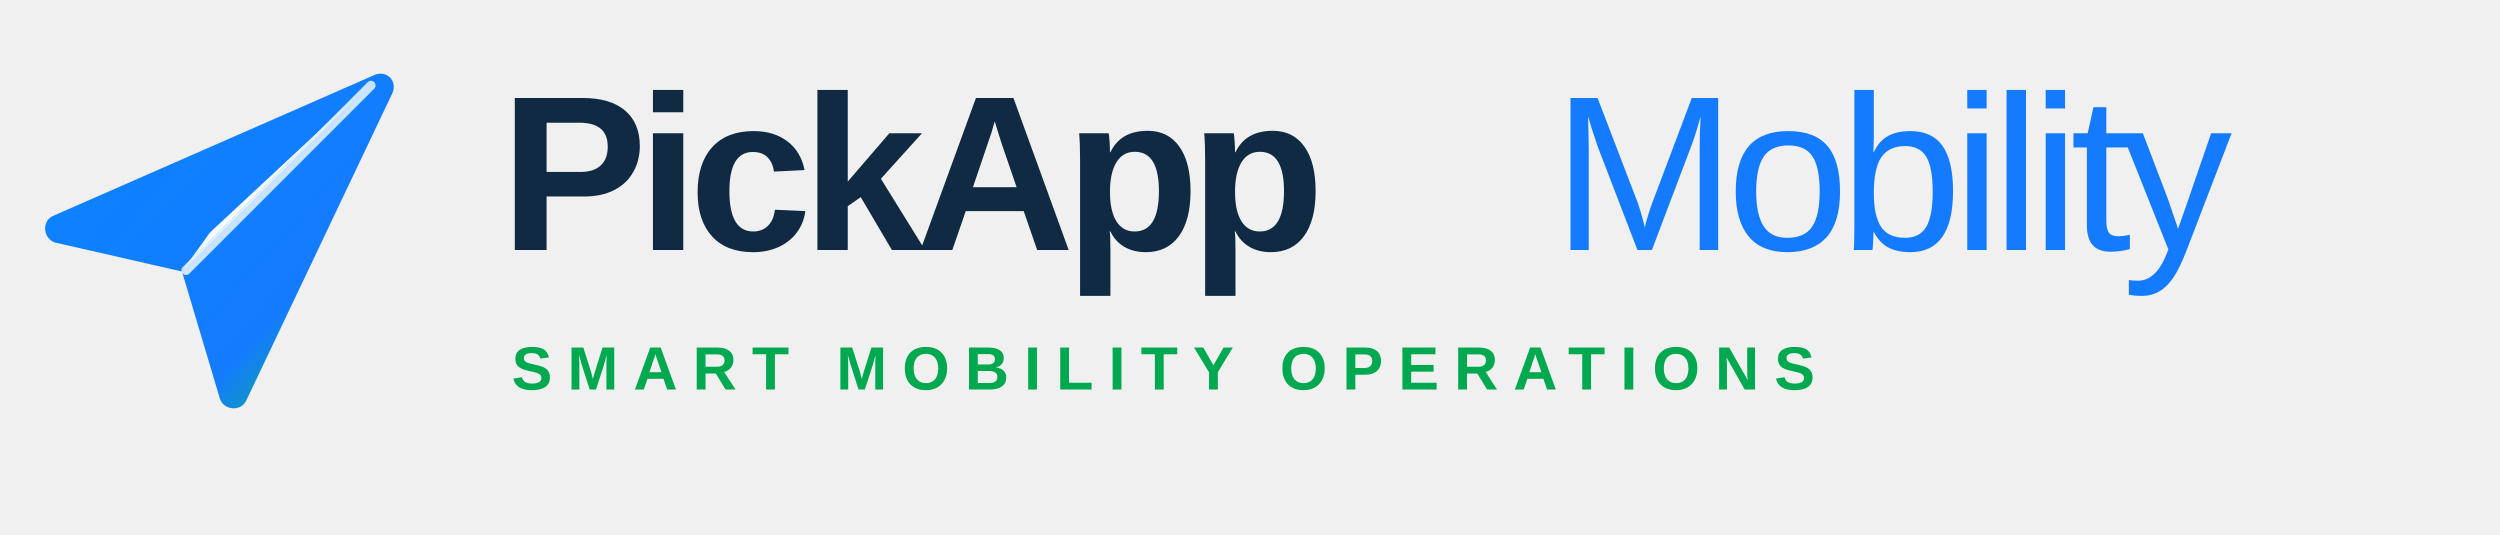
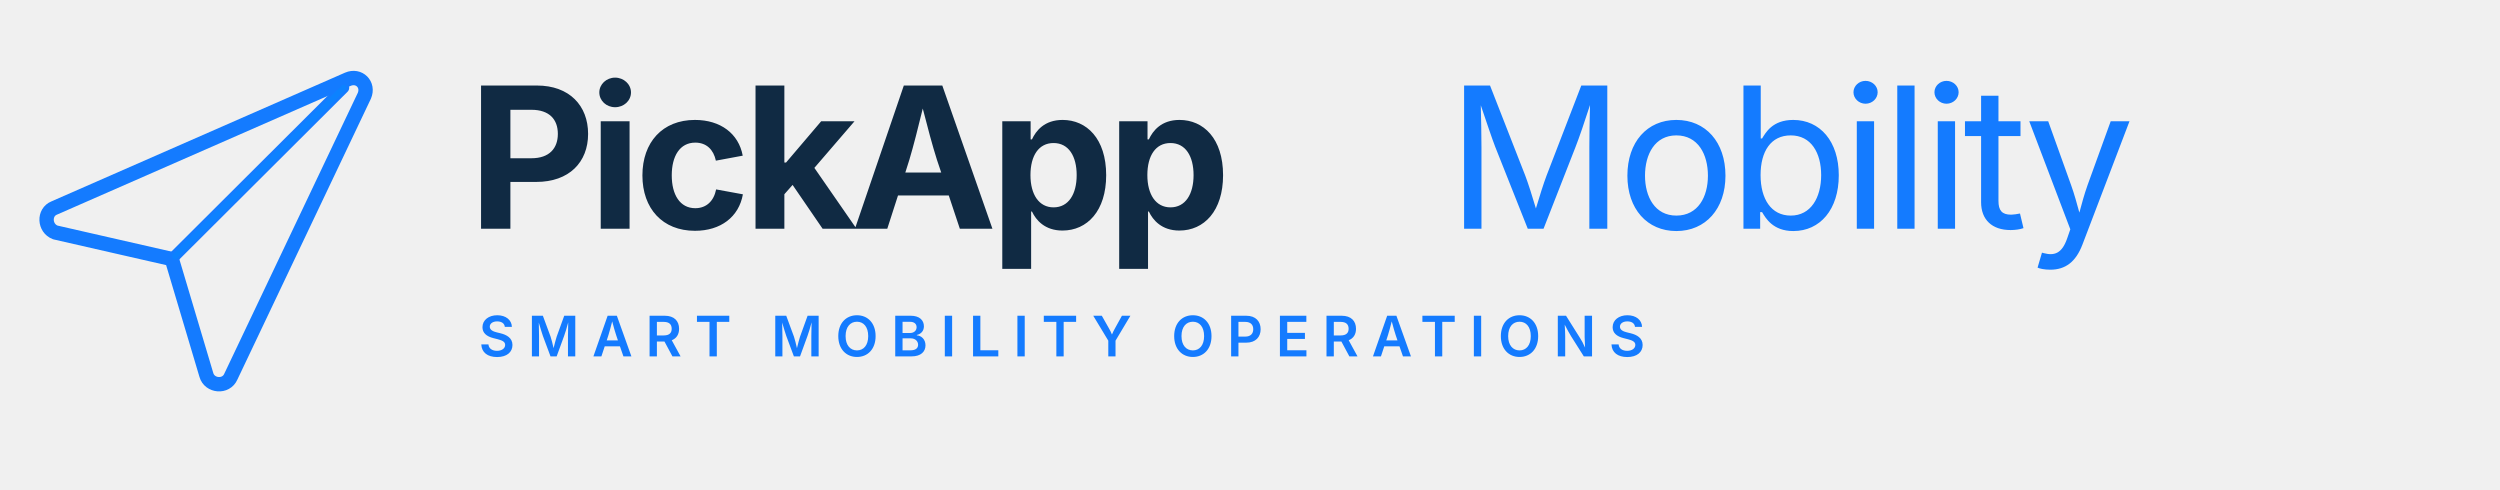
- <svg xmlns="http://www.w3.org/2000/svg" viewBox="0 0 430 92" role="img" aria-labelledby="title desc">
-   <defs>
-     <linearGradient id="plane" x1="7" y1="8" x2="62" y2="58" gradientUnits="userSpaceOnUse">
-       <stop offset="0" stop-color="#0A84FF" />
-       <stop offset="0.72" stop-color="#147BFF" />
-       <stop offset="1" stop-color="#00C853" />
-     </linearGradient>
-   </defs>
-   <g transform="translate(4 7)">
-     <path d="M5.2 30.1 60.4 5.9c2.1-.9 4 1 3.1 3.1L38.4 61.8c-.9 2.1-4 1.8-4.6-.3l-6.5-21.8L5.4 34.7c-2.1-.8-2.2-3.8-.2-4.6Z" fill="url(#plane)" />
-     <path d="m27.3 39.7 32.2-32.2-27.4 25.5-4.8 6.7Z" fill="#fff" opacity=".97" />
-     <path d="M28 39.5 59.8 7.7" fill="none" stroke="#DDEEFF" stroke-width="1.6" stroke-linecap="round" opacity=".9" />
+ <svg xmlns="http://www.w3.org/2000/svg" viewBox="0 0 470 92" role="img" aria-labelledby="title desc">
+   <g transform="translate(5 9)" fill="none" stroke="#147BFF" stroke-linecap="round" stroke-linejoin="round">
+     <path d="M5.2 30.1 60.4 5.9c2.1-.9 4 1 3.1 3.1L38.4 61.8c-.9 2.1-4 1.8-4.6-.3l-6.5-21.8L5.4 34.7c-2.1-.8-2.2-3.8-.2-4.6Z" stroke-width="2.7" />
+     <path d="M27.3 39.7 59.6 7.5" stroke-width="2.1" />
+     <path d="M27.9 39.2 59.6 7.5" stroke="#0A84FF" stroke-width="1.1" opacity=".75" />
  </g>
-   <g transform="translate(86 0)">
-     <text x="0" y="43" font-family="-apple-system,BlinkMacSystemFont,'SF Pro Display','Segoe UI',Arial,sans-serif" font-size="38" font-weight="750" letter-spacing="-1.7" fill="#102A43">PickApp</text>
-     <text x="181" y="43" font-family="-apple-system,BlinkMacSystemFont,'SF Pro Display','Segoe UI',Arial,sans-serif" font-size="38" font-weight="500" letter-spacing="-1.7" fill="#147BFF">Mobility</text>
-     <text x="2" y="67" font-family="-apple-system,BlinkMacSystemFont,'SF Pro Text','Segoe UI',Arial,sans-serif" font-size="10.5" font-weight="650" letter-spacing="2.6" fill="#00A94F">SMART MOBILITY OPERATIONS</text>
+   <g transform="translate(88 0)">
+     <text x="0" y="43" font-family="Inter,-apple-system,BlinkMacSystemFont,'SF Pro Display','Helvetica Neue',Arial,sans-serif" font-size="37" font-weight="700" letter-spacing="-1.35" fill="#102A43">PickApp</text>
+     <text x="184" y="43" font-family="Inter,-apple-system,BlinkMacSystemFont,'SF Pro Display','Helvetica Neue',Arial,sans-serif" font-size="37" font-weight="400" letter-spacing="-1.35" fill="#147BFF">Mobility</text>
+     <text x="2" y="67" font-family="Inter,-apple-system,BlinkMacSystemFont,'SF Pro Text','Helvetica Neue',Arial,sans-serif" font-size="10.5" font-weight="600" letter-spacing="2.4" fill="#147BFF">SMART MOBILITY OPERATIONS</text>
  </g>
</svg>
